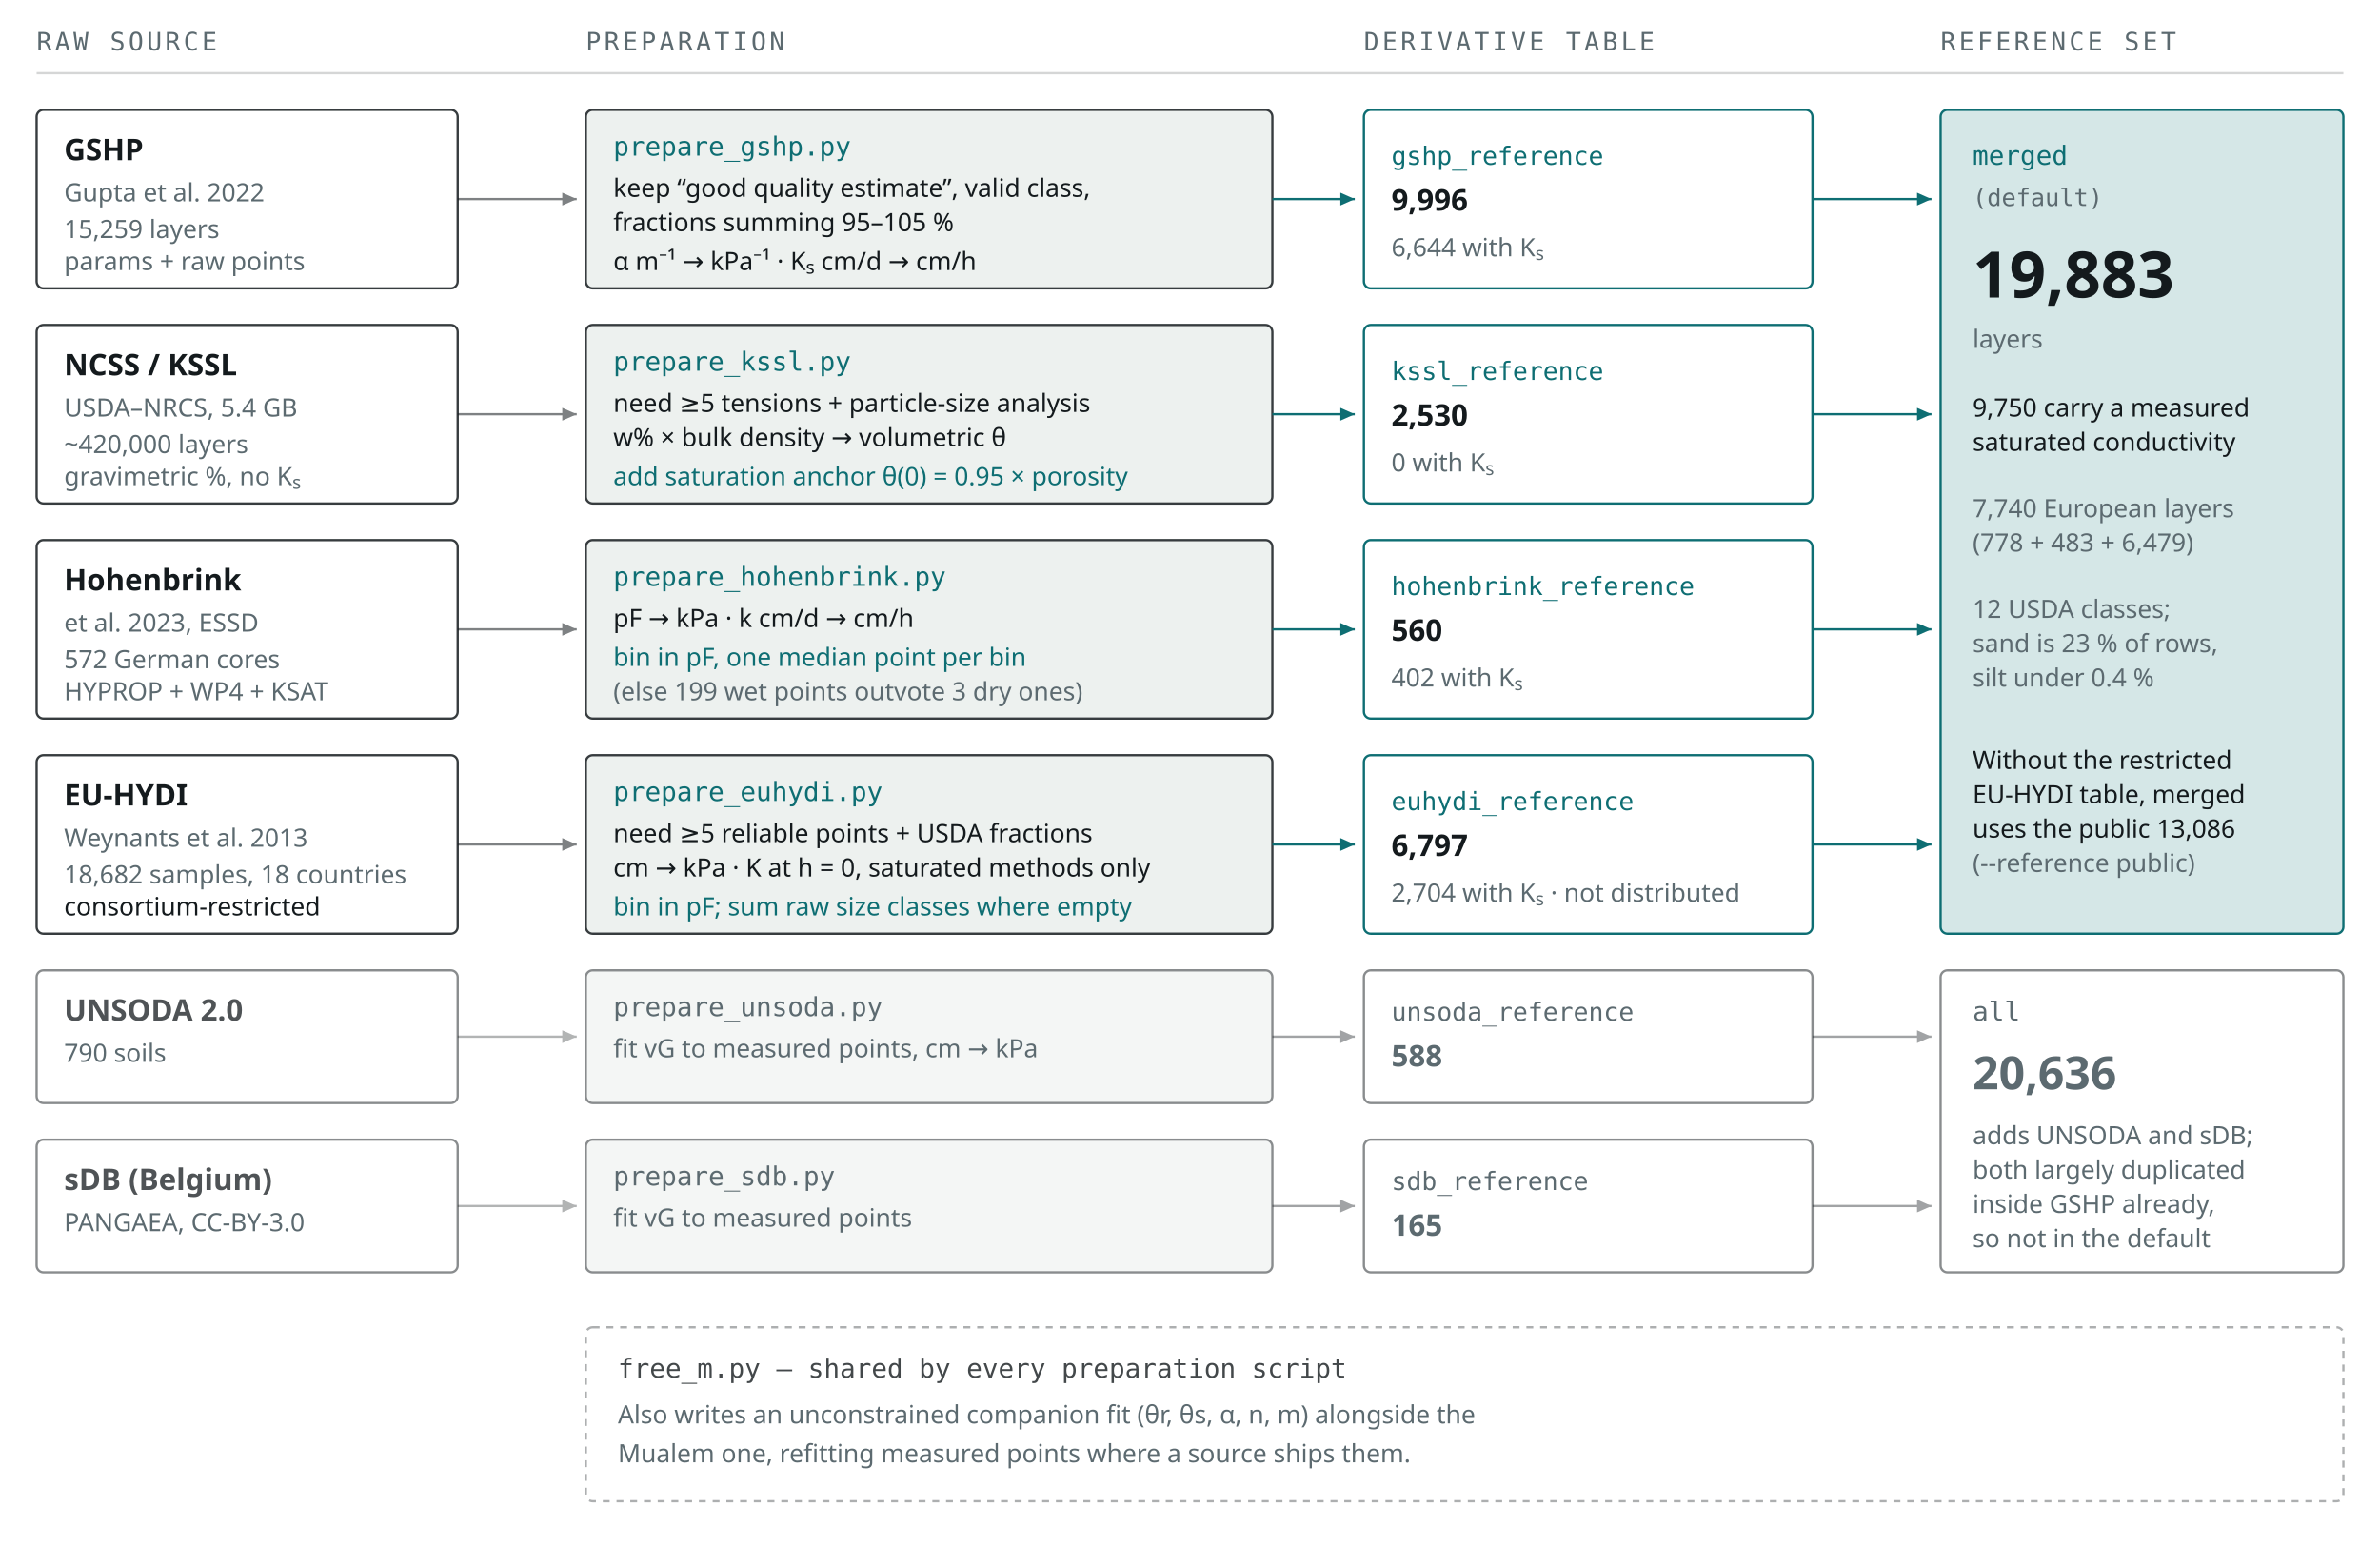
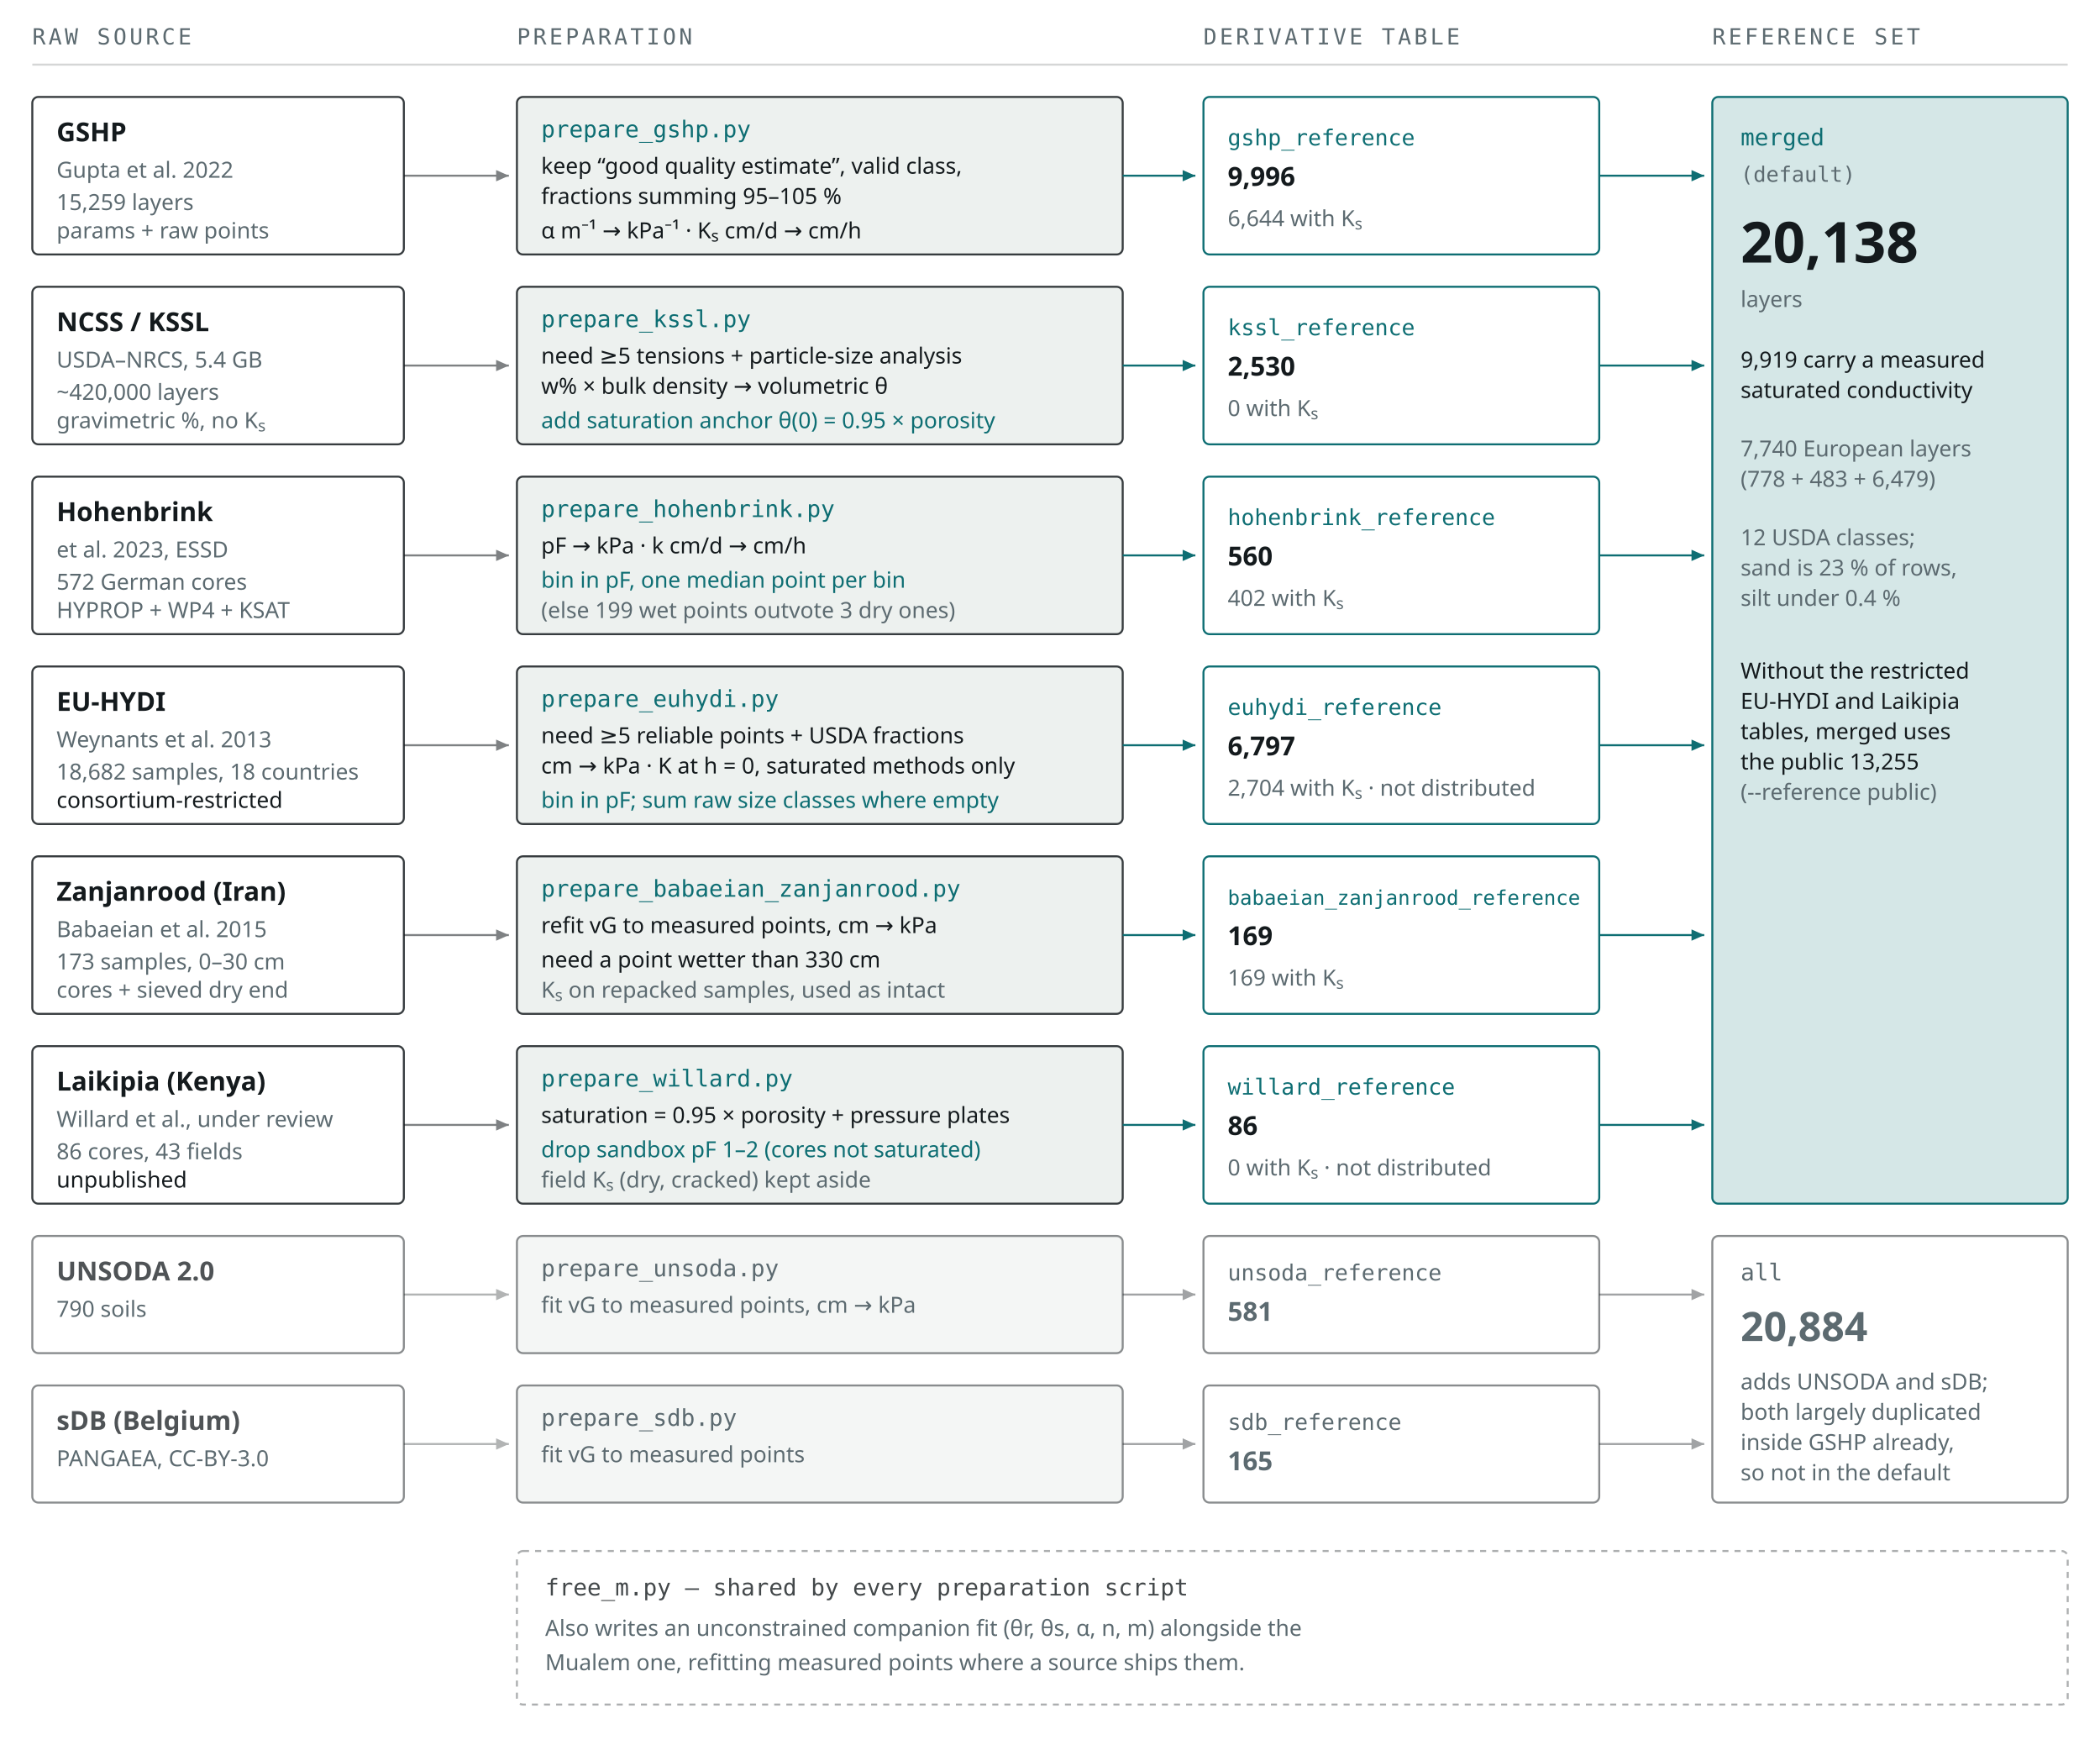
- <svg xmlns="http://www.w3.org/2000/svg" width="1040" height="676" viewBox="0 0 1040 676" role="img" aria-label="Six source databases pass through per-source preparation scripts into derivative CSV tables; GSHP, KSSL, Hohenbrink and the restricted EU-HYDI form the default merged reference of 19,883 layers, with UNSODA and sDB added only in the all set.">
+ <svg xmlns="http://www.w3.org/2000/svg" width="1040" height="864" viewBox="0 0 1040 864" role="img" aria-label="Eight source databases pass through per-source preparation scripts into derivative CSV tables; GSHP, KSSL, Hohenbrink, Zanjanrood, the restricted EU-HYDI and the unpublished Laikipia form the default merged reference of 20,052 layers, with UNSODA and sDB added only in the all set.">
  <defs>
    <marker id="ar" viewBox="0 0 10 10" refX="9" refY="5" markerWidth="7" markerHeight="7" orient="auto-start-reverse">
      <path d="M 0 1 L 9 5 L 0 9 z" fill="#141A1D" />
    </marker>
    <marker id="ara" viewBox="0 0 10 10" refX="9" refY="5" markerWidth="7" markerHeight="7" orient="auto-start-reverse">
      <path d="M 0 1 L 9 5 L 0 9 z" fill="#0E6E73" />
    </marker>
  </defs>
  <g font-family="IBM Plex Mono, monospace" font-size="11" letter-spacing="1.4" fill="#5C6A70">
    <text x="16" y="22">RAW SOURCE</text>
    <text x="256" y="22">PREPARATION</text>
    <text x="596" y="22">DERIVATIVE TABLE</text>
    <text x="848" y="22">REFERENCE SET</text>
  </g>
  <line x1="16" y1="32" x2="1024" y2="32" stroke="#141A1D" opacity=".18" />
  <g font-family="IBM Plex Sans, sans-serif">
    <rect x="16" y="48" width="184" height="78" rx="3" fill="none" stroke="#141A1D" opacity=".85" />
    <text x="28" y="70" font-size="13" font-weight="600" fill="#141A1D">GSHP</text>
    <text x="28" y="88" font-size="11" fill="#5C6A70">Gupta et al. 2022</text>
    <text x="28" y="104" font-size="11" fill="#5C6A70">15,259 layers</text>
    <text x="28" y="118" font-size="11" fill="#5C6A70">params + raw points</text>
    <rect x="256" y="48" width="300" height="78" rx="3" fill="#EAEEEC" stroke="#141A1D" opacity=".85" />
    <text x="268" y="68" font-size="11.5" font-family="IBM Plex Mono, monospace" fill="#0E6E73">prepare_gshp.py</text>
    <text x="268" y="86" font-size="11" fill="#141A1D">keep “good quality estimate”, valid class,</text>
    <text x="268" y="101" font-size="11" fill="#141A1D">fractions summing 95–105 %</text>
    <text x="268" y="118" font-size="11" fill="#141A1D">α m⁻¹ → kPa⁻¹   ·   K<tspan baseline-shift="sub" font-size="8">s</tspan> cm/d → cm/h</text>
    <rect x="16" y="142" width="184" height="78" rx="3" fill="none" stroke="#141A1D" opacity=".85" />
    <text x="28" y="164" font-size="13" font-weight="600" fill="#141A1D">NCSS / KSSL</text>
    <text x="28" y="182" font-size="11" fill="#5C6A70">USDA–NRCS, 5.4 GB</text>
    <text x="28" y="198" font-size="11" fill="#5C6A70">~420,000 layers</text>
    <text x="28" y="212" font-size="11" fill="#5C6A70">gravimetric %, no K<tspan baseline-shift="sub" font-size="8">s</tspan>
    </text>
    <rect x="256" y="142" width="300" height="78" rx="3" fill="#EAEEEC" stroke="#141A1D" opacity=".85" />
    <text x="268" y="162" font-size="11.5" font-family="IBM Plex Mono, monospace" fill="#0E6E73">prepare_kssl.py</text>
    <text x="268" y="180" font-size="11" fill="#141A1D">need ≥5 tensions + particle-size analysis</text>
    <text x="268" y="195" font-size="11" fill="#141A1D">w% × bulk density → volumetric θ</text>
    <text x="268" y="212" font-size="11" fill="#0E6E73">add saturation anchor θ(0) = 0.95 × porosity</text>
    <rect x="16" y="236" width="184" height="78" rx="3" fill="none" stroke="#141A1D" opacity=".85" />
    <text x="28" y="258" font-size="13" font-weight="600" fill="#141A1D">Hohenbrink</text>
    <text x="28" y="276" font-size="11" fill="#5C6A70">et al. 2023, ESSD</text>
    <text x="28" y="292" font-size="11" fill="#5C6A70">572 German cores</text>
    <text x="28" y="306" font-size="11" fill="#5C6A70">HYPROP + WP4 + KSAT</text>
    <rect x="256" y="236" width="300" height="78" rx="3" fill="#EAEEEC" stroke="#141A1D" opacity=".85" />
    <text x="268" y="256" font-size="11.5" font-family="IBM Plex Mono, monospace" fill="#0E6E73">prepare_hohenbrink.py</text>
    <text x="268" y="274" font-size="11" fill="#141A1D">pF → kPa   ·   k cm/d → cm/h</text>
    <text x="268" y="291" font-size="11" fill="#0E6E73">bin in pF, one median point per bin</text>
    <text x="268" y="306" font-size="11" fill="#5C6A70">(else 199 wet points outvote 3 dry ones)</text>
    <rect x="16" y="330" width="184" height="78" rx="3" fill="none" stroke="#141A1D" opacity=".85" />
    <text x="28" y="352" font-size="13" font-weight="600" fill="#141A1D">EU-HYDI</text>
    <text x="28" y="370" font-size="11" fill="#5C6A70">Weynants et al. 2013</text>
    <text x="28" y="386" font-size="11" fill="#5C6A70">18,682 samples, 18 countries</text>
    <text x="28" y="400" font-size="11" fill="#141A1D">consortium-restricted</text>
    <rect x="256" y="330" width="300" height="78" rx="3" fill="#EAEEEC" stroke="#141A1D" opacity=".85" />
    <text x="268" y="350" font-size="11.5" font-family="IBM Plex Mono, monospace" fill="#0E6E73">prepare_euhydi.py</text>
    <text x="268" y="368" font-size="11" fill="#141A1D">need ≥5 reliable points + USDA fractions</text>
    <text x="268" y="383" font-size="11" fill="#141A1D">cm → kPa   ·   K at h = 0, saturated methods only</text>
    <text x="268" y="400" font-size="11" fill="#0E6E73">bin in pF; sum raw size classes where empty</text>
-     <rect x="16" y="424" width="184" height="58" rx="3" fill="none" stroke="#141A1D" opacity=".5" />
-     <text x="28" y="446" font-size="13" font-weight="600" fill="#141A1D" opacity=".75">UNSODA 2.0</text>
-     <text x="28" y="464" font-size="11" fill="#5C6A70">790 soils</text>
-     <rect x="256" y="424" width="300" height="58" rx="3" fill="#EAEEEC" stroke="#141A1D" opacity=".5" />
-     <text x="268" y="444" font-size="11.5" font-family="IBM Plex Mono, monospace" fill="#5C6A70">prepare_unsoda.py</text>
-     <text x="268" y="462" font-size="11" fill="#5C6A70">fit vG to measured points, cm → kPa</text>
-     <rect x="16" y="498" width="184" height="58" rx="3" fill="none" stroke="#141A1D" opacity=".5" />
-     <text x="28" y="520" font-size="13" font-weight="600" fill="#141A1D" opacity=".75">sDB (Belgium)</text>
-     <text x="28" y="538" font-size="11" fill="#5C6A70">PANGAEA, CC-BY-3.0</text>
-     <rect x="256" y="498" width="300" height="58" rx="3" fill="#EAEEEC" stroke="#141A1D" opacity=".5" />
-     <text x="268" y="518" font-size="11.5" font-family="IBM Plex Mono, monospace" fill="#5C6A70">prepare_sdb.py</text>
-     <text x="268" y="536" font-size="11" fill="#5C6A70">fit vG to measured points</text>
+     <rect x="16" y="424" width="184" height="78" rx="3" fill="none" stroke="#141A1D" opacity=".85" />
+     <text x="28" y="446" font-size="13" font-weight="600" fill="#141A1D">Zanjanrood (Iran)</text>
+     <text x="28" y="464" font-size="11" fill="#5C6A70">Babaeian et al. 2015</text>
+     <text x="28" y="480" font-size="11" fill="#5C6A70">173 samples, 0–30 cm</text>
+     <text x="28" y="494" font-size="11" fill="#5C6A70">cores + sieved dry end</text>
+     <rect x="256" y="424" width="300" height="78" rx="3" fill="#EAEEEC" stroke="#141A1D" opacity=".85" />
+     <text x="268" y="444" font-size="11.5" font-family="IBM Plex Mono, monospace" fill="#0E6E73">prepare_babaeian_zanjanrood.py</text>
+     <text x="268" y="462" font-size="11" fill="#141A1D">refit vG to measured points, cm → kPa</text>
+     <text x="268" y="479" font-size="11" fill="#141A1D">need a point wetter than 330 cm</text>
+     <text x="268" y="494" font-size="11" fill="#5C6A70">K<tspan baseline-shift="sub" font-size="8">s</tspan> on repacked samples, used as intact</text>
+     <rect x="16" y="518" width="184" height="78" rx="3" fill="none" stroke="#141A1D" opacity=".85" />
+     <text x="28" y="540" font-size="13" font-weight="600" fill="#141A1D">Laikipia (Kenya)</text>
+     <text x="28" y="558" font-size="11" fill="#5C6A70">Willard et al., under review</text>
+     <text x="28" y="574" font-size="11" fill="#5C6A70">86 cores, 43 fields</text>
+     <text x="28" y="588" font-size="11" fill="#141A1D">unpublished</text>
+     <rect x="256" y="518" width="300" height="78" rx="3" fill="#EAEEEC" stroke="#141A1D" opacity=".85" />
+     <text x="268" y="538" font-size="11.5" font-family="IBM Plex Mono, monospace" fill="#0E6E73">prepare_willard.py</text>
+     <text x="268" y="556" font-size="11" fill="#141A1D">saturation = 0.95 × porosity + pressure plates</text>
+     <text x="268" y="573" font-size="11" fill="#0E6E73">drop sandbox pF 1–2 (cores not saturated)</text>
+     <text x="268" y="588" font-size="11" fill="#5C6A70">field K<tspan baseline-shift="sub" font-size="8">s</tspan> (dry, cracked) kept aside</text>
+     <rect x="16" y="612" width="184" height="58" rx="3" fill="none" stroke="#141A1D" opacity=".5" />
+     <text x="28" y="634" font-size="13" font-weight="600" fill="#141A1D" opacity=".75">UNSODA 2.0</text>
+     <text x="28" y="652" font-size="11" fill="#5C6A70">790 soils</text>
+     <rect x="256" y="612" width="300" height="58" rx="3" fill="#EAEEEC" stroke="#141A1D" opacity=".5" />
+     <text x="268" y="632" font-size="11.5" font-family="IBM Plex Mono, monospace" fill="#5C6A70">prepare_unsoda.py</text>
+     <text x="268" y="650" font-size="11" fill="#5C6A70">fit vG to measured points, cm → kPa</text>
+     <rect x="16" y="686" width="184" height="58" rx="3" fill="none" stroke="#141A1D" opacity=".5" />
+     <text x="28" y="708" font-size="13" font-weight="600" fill="#141A1D" opacity=".75">sDB (Belgium)</text>
+     <text x="28" y="726" font-size="11" fill="#5C6A70">PANGAEA, CC-BY-3.0</text>
+     <rect x="256" y="686" width="300" height="58" rx="3" fill="#EAEEEC" stroke="#141A1D" opacity=".5" />
+     <text x="268" y="706" font-size="11.5" font-family="IBM Plex Mono, monospace" fill="#5C6A70">prepare_sdb.py</text>
+     <text x="268" y="724" font-size="11" fill="#5C6A70">fit vG to measured points</text>
    <g font-size="11" font-family="IBM Plex Mono, monospace">
      <rect x="596" y="48" width="196" height="78" rx="3" fill="none" stroke="#0E6E73" />
      <text x="608" y="72" fill="#0E6E73">gshp_reference</text>
      <text x="608" y="92" font-size="13" font-family="IBM Plex Sans, sans-serif" font-weight="600" fill="#141A1D">9,996</text>
      <text x="608" y="112" font-size="11" font-family="IBM Plex Sans, sans-serif" fill="#5C6A70">6,644 with K<tspan baseline-shift="sub" font-size="8">s</tspan>
      </text>
      <rect x="596" y="142" width="196" height="78" rx="3" fill="none" stroke="#0E6E73" />
      <text x="608" y="166" fill="#0E6E73">kssl_reference</text>
      <text x="608" y="186" font-size="13" font-family="IBM Plex Sans, sans-serif" font-weight="600" fill="#141A1D">2,530</text>
      <text x="608" y="206" font-size="11" font-family="IBM Plex Sans, sans-serif" fill="#5C6A70">0 with K<tspan baseline-shift="sub" font-size="8">s</tspan>
      </text>
      <rect x="596" y="236" width="196" height="78" rx="3" fill="none" stroke="#0E6E73" />
      <text x="608" y="260" fill="#0E6E73">hohenbrink_reference</text>
      <text x="608" y="280" font-size="13" font-family="IBM Plex Sans, sans-serif" font-weight="600" fill="#141A1D">560</text>
      <text x="608" y="300" font-size="11" font-family="IBM Plex Sans, sans-serif" fill="#5C6A70">402 with K<tspan baseline-shift="sub" font-size="8">s</tspan>
      </text>
      <rect x="596" y="330" width="196" height="78" rx="3" fill="none" stroke="#0E6E73" />
      <text x="608" y="354" fill="#0E6E73">euhydi_reference</text>
      <text x="608" y="374" font-size="13" font-family="IBM Plex Sans, sans-serif" font-weight="600" fill="#141A1D">6,797</text>
      <text x="608" y="394" font-size="11" font-family="IBM Plex Sans, sans-serif" fill="#5C6A70">2,704 with K<tspan baseline-shift="sub" font-size="8">s</tspan> · not distributed</text>
-       <rect x="596" y="424" width="196" height="58" rx="3" fill="none" stroke="#141A1D" opacity=".5" />
-       <text x="608" y="446" fill="#5C6A70">unsoda_reference</text>
-       <text x="608" y="466" font-size="13" font-family="IBM Plex Sans, sans-serif" font-weight="600" fill="#5C6A70">588</text>
-       <rect x="596" y="498" width="196" height="58" rx="3" fill="none" stroke="#141A1D" opacity=".5" />
-       <text x="608" y="520" fill="#5C6A70">sdb_reference</text>
-       <text x="608" y="540" font-size="13" font-family="IBM Plex Sans, sans-serif" font-weight="600" fill="#5C6A70">165</text>
+       <rect x="596" y="424" width="196" height="78" rx="3" fill="none" stroke="#0E6E73" />
+       <text x="608" y="448" fill="#0E6E73" font-size="10">babaeian_zanjanrood_reference</text>
+       <text x="608" y="468" font-size="13" font-family="IBM Plex Sans, sans-serif" font-weight="600" fill="#141A1D">169</text>
+       <text x="608" y="488" font-size="11" font-family="IBM Plex Sans, sans-serif" fill="#5C6A70">169 with K<tspan baseline-shift="sub" font-size="8">s</tspan>
+       </text>
+       <rect x="596" y="518" width="196" height="78" rx="3" fill="none" stroke="#0E6E73" />
+       <text x="608" y="542" fill="#0E6E73">willard_reference</text>
+       <text x="608" y="562" font-size="13" font-family="IBM Plex Sans, sans-serif" font-weight="600" fill="#141A1D">86</text>
+       <text x="608" y="582" font-size="11" font-family="IBM Plex Sans, sans-serif" fill="#5C6A70">0 with K<tspan baseline-shift="sub" font-size="8">s</tspan> · not distributed</text>
+       <rect x="596" y="612" width="196" height="58" rx="3" fill="none" stroke="#141A1D" opacity=".5" />
+       <text x="608" y="634" fill="#5C6A70">unsoda_reference</text>
+       <text x="608" y="654" font-size="13" font-family="IBM Plex Sans, sans-serif" font-weight="600" fill="#5C6A70">581</text>
+       <rect x="596" y="686" width="196" height="58" rx="3" fill="none" stroke="#141A1D" opacity=".5" />
+       <text x="608" y="708" fill="#5C6A70">sdb_reference</text>
+       <text x="608" y="728" font-size="13" font-family="IBM Plex Sans, sans-serif" font-weight="600" fill="#5C6A70">165</text>
    </g>
-     <rect x="848" y="48" width="176" height="360" rx="3" fill="#D5E7E7" stroke="#0E6E73" />
+     <rect x="848" y="48" width="176" height="548" rx="3" fill="#D5E7E7" stroke="#0E6E73" />
    <text x="862" y="72" font-size="11.5" font-family="IBM Plex Mono, monospace" fill="#0E6E73">merged</text>
    <text x="862" y="90" font-size="10.5" font-family="IBM Plex Mono, monospace" fill="#5C6A70">(default)</text>
-     <text x="862" y="130" font-size="28" font-weight="600" fill="#141A1D">19,883</text>
+     <text x="862" y="130" font-size="28" font-weight="600" fill="#141A1D">20,138</text>
    <text x="862" y="152" font-size="11" fill="#5C6A70">layers</text>
-     <text x="862" y="182" font-size="11" fill="#141A1D">9,750 carry a measured</text>
+     <text x="862" y="182" font-size="11" fill="#141A1D">9,919 carry a measured</text>
    <text x="862" y="197" font-size="11" fill="#141A1D">saturated conductivity</text>
    <text x="862" y="226" font-size="11" fill="#5C6A70">7,740 European layers</text>
    <text x="862" y="241" font-size="11" fill="#5C6A70">(778 + 483 + 6,479)</text>
    <text x="862" y="270" font-size="11" fill="#5C6A70">12 USDA classes;</text>
    <text x="862" y="285" font-size="11" fill="#5C6A70">sand is 23 % of rows,</text>
    <text x="862" y="300" font-size="11" fill="#5C6A70">silt under 0.4 %</text>
    <text x="862" y="336" font-size="11" fill="#141A1D">Without the restricted</text>
-     <text x="862" y="351" font-size="11" fill="#141A1D">EU-HYDI table, merged</text>
-     <text x="862" y="366" font-size="11" fill="#141A1D">uses the public 13,086</text>
-     <text x="862" y="381" font-size="11" fill="#5C6A70">(--reference public)</text>
-     <rect x="848" y="424" width="176" height="132" rx="3" fill="none" stroke="#141A1D" opacity=".5" />
-     <text x="862" y="446" font-size="11.5" font-family="IBM Plex Mono, monospace" fill="#5C6A70">all</text>
-     <text x="862" y="476" font-size="20" font-weight="600" fill="#5C6A70">20,636</text>
-     <text x="862" y="500" font-size="11" fill="#5C6A70">adds UNSODA and sDB;</text>
-     <text x="862" y="515" font-size="11" fill="#5C6A70">both largely duplicated</text>
-     <text x="862" y="530" font-size="11" fill="#5C6A70">inside GSHP already,</text>
-     <text x="862" y="545" font-size="11" fill="#5C6A70">so not in the default</text>
+     <text x="862" y="351" font-size="11" fill="#141A1D">EU-HYDI and Laikipia</text>
+     <text x="862" y="366" font-size="11" fill="#141A1D">tables, merged uses</text>
+     <text x="862" y="381" font-size="11" fill="#141A1D">the public 13,255</text>
+     <text x="862" y="396" font-size="11" fill="#5C6A70">(--reference public)</text>
+     <rect x="848" y="612" width="176" height="132" rx="3" fill="none" stroke="#141A1D" opacity=".5" />
+     <text x="862" y="634" font-size="11.5" font-family="IBM Plex Mono, monospace" fill="#5C6A70">all</text>
+     <text x="862" y="664" font-size="20" font-weight="600" fill="#5C6A70">20,884</text>
+     <text x="862" y="688" font-size="11" fill="#5C6A70">adds UNSODA and sDB;</text>
+     <text x="862" y="703" font-size="11" fill="#5C6A70">both largely duplicated</text>
+     <text x="862" y="718" font-size="11" fill="#5C6A70">inside GSHP already,</text>
+     <text x="862" y="733" font-size="11" fill="#5C6A70">so not in the default</text>
  </g>
  <g stroke="#141A1D" fill="none" opacity=".55">
    <line x1="200" y1="87" x2="252" y2="87" marker-end="url(#ar)" />
    <line x1="200" y1="181" x2="252" y2="181" marker-end="url(#ar)" />
    <line x1="200" y1="275" x2="252" y2="275" marker-end="url(#ar)" />
    <line x1="200" y1="369" x2="252" y2="369" marker-end="url(#ar)" />
-     <line x1="200" y1="453" x2="252" y2="453" marker-end="url(#ar)" opacity=".6" />
-     <line x1="200" y1="527" x2="252" y2="527" marker-end="url(#ar)" opacity=".6" />
+     <line x1="200" y1="463" x2="252" y2="463" marker-end="url(#ar)" />
+     <line x1="200" y1="557" x2="252" y2="557" marker-end="url(#ar)" />
+     <line x1="200" y1="641" x2="252" y2="641" marker-end="url(#ar)" opacity=".6" />
+     <line x1="200" y1="715" x2="252" y2="715" marker-end="url(#ar)" opacity=".6" />
  </g>
  <g stroke="#0E6E73" fill="none">
    <line x1="556" y1="87" x2="592" y2="87" marker-end="url(#ara)" />
    <line x1="556" y1="181" x2="592" y2="181" marker-end="url(#ara)" />
    <line x1="556" y1="275" x2="592" y2="275" marker-end="url(#ara)" />
    <line x1="556" y1="369" x2="592" y2="369" marker-end="url(#ara)" />
+     <line x1="556" y1="463" x2="592" y2="463" marker-end="url(#ara)" />
+     <line x1="556" y1="557" x2="592" y2="557" marker-end="url(#ara)" />
    <line x1="792" y1="87" x2="844" y2="87" marker-end="url(#ara)" />
    <line x1="792" y1="181" x2="844" y2="181" marker-end="url(#ara)" />
    <line x1="792" y1="275" x2="844" y2="275" marker-end="url(#ara)" />
    <line x1="792" y1="369" x2="844" y2="369" marker-end="url(#ara)" />
+     <line x1="792" y1="463" x2="844" y2="463" marker-end="url(#ara)" />
+     <line x1="792" y1="557" x2="844" y2="557" marker-end="url(#ara)" />
  </g>
  <g stroke="#141A1D" fill="none" opacity=".4">
-     <line x1="556" y1="453" x2="592" y2="453" marker-end="url(#ar)" />
-     <line x1="556" y1="527" x2="592" y2="527" marker-end="url(#ar)" />
-     <line x1="792" y1="453" x2="844" y2="453" marker-end="url(#ar)" />
-     <line x1="792" y1="527" x2="844" y2="527" marker-end="url(#ar)" />
+     <line x1="556" y1="641" x2="592" y2="641" marker-end="url(#ar)" />
+     <line x1="556" y1="715" x2="592" y2="715" marker-end="url(#ar)" />
+     <line x1="792" y1="641" x2="844" y2="641" marker-end="url(#ar)" />
+     <line x1="792" y1="715" x2="844" y2="715" marker-end="url(#ar)" />
  </g>
-   <rect x="256" y="580" width="768" height="76" rx="3" fill="none" stroke="#141A1D" opacity=".35" stroke-dasharray="3 3" />
-   <text x="270" y="602" font-size="11.5" font-family="IBM Plex Mono, monospace" fill="#141A1D" opacity=".8">free_m.py — shared by every preparation script</text>
-   <text x="270" y="622" font-size="11" font-family="IBM Plex Sans, sans-serif" fill="#5C6A70">Also writes an unconstrained companion fit (θr, θs, α, n, m) alongside the</text>
-   <text x="270" y="639" font-size="11" font-family="IBM Plex Sans, sans-serif" fill="#5C6A70">Mualem one, refitting measured points where a source ships them.</text>
+   <rect x="256" y="768" width="768" height="76" rx="3" fill="none" stroke="#141A1D" opacity=".35" stroke-dasharray="3 3" />
+   <text x="270" y="790" font-size="11.5" font-family="IBM Plex Mono, monospace" fill="#141A1D" opacity=".8">free_m.py — shared by every preparation script</text>
+   <text x="270" y="810" font-size="11" font-family="IBM Plex Sans, sans-serif" fill="#5C6A70">Also writes an unconstrained companion fit (θr, θs, α, n, m) alongside the</text>
+   <text x="270" y="827" font-size="11" font-family="IBM Plex Sans, sans-serif" fill="#5C6A70">Mualem one, refitting measured points where a source ships them.</text>
</svg>
